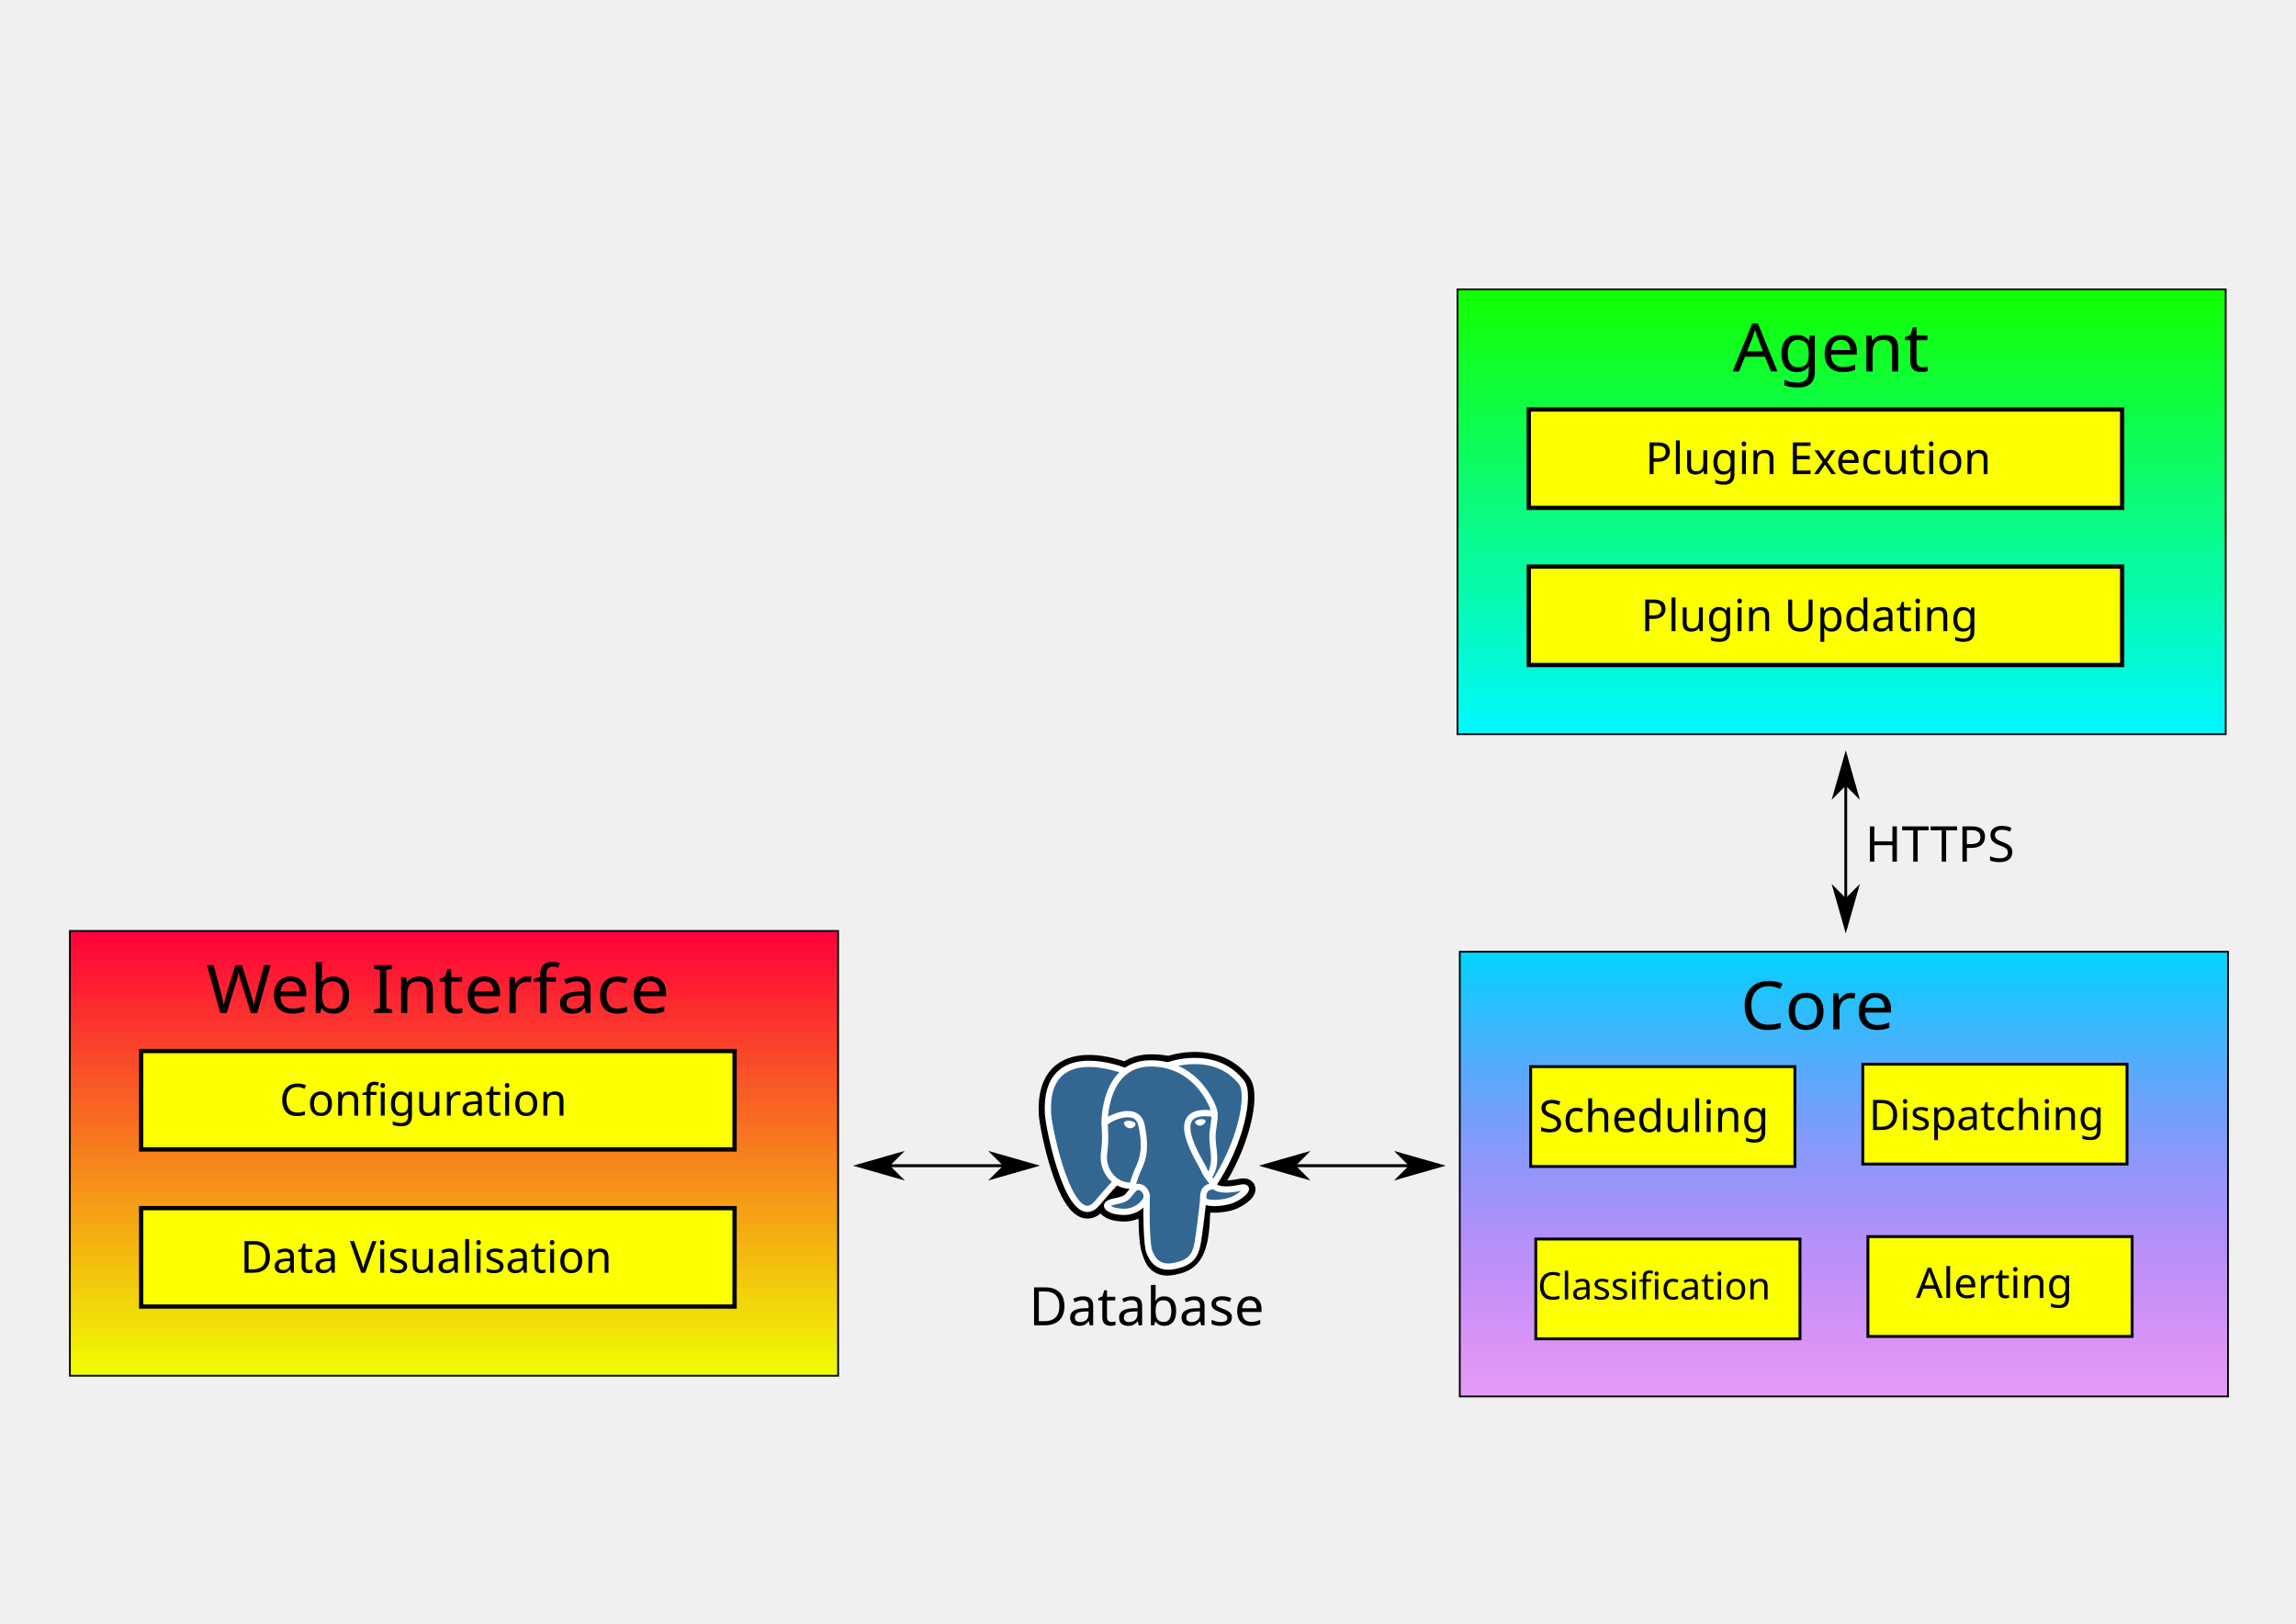
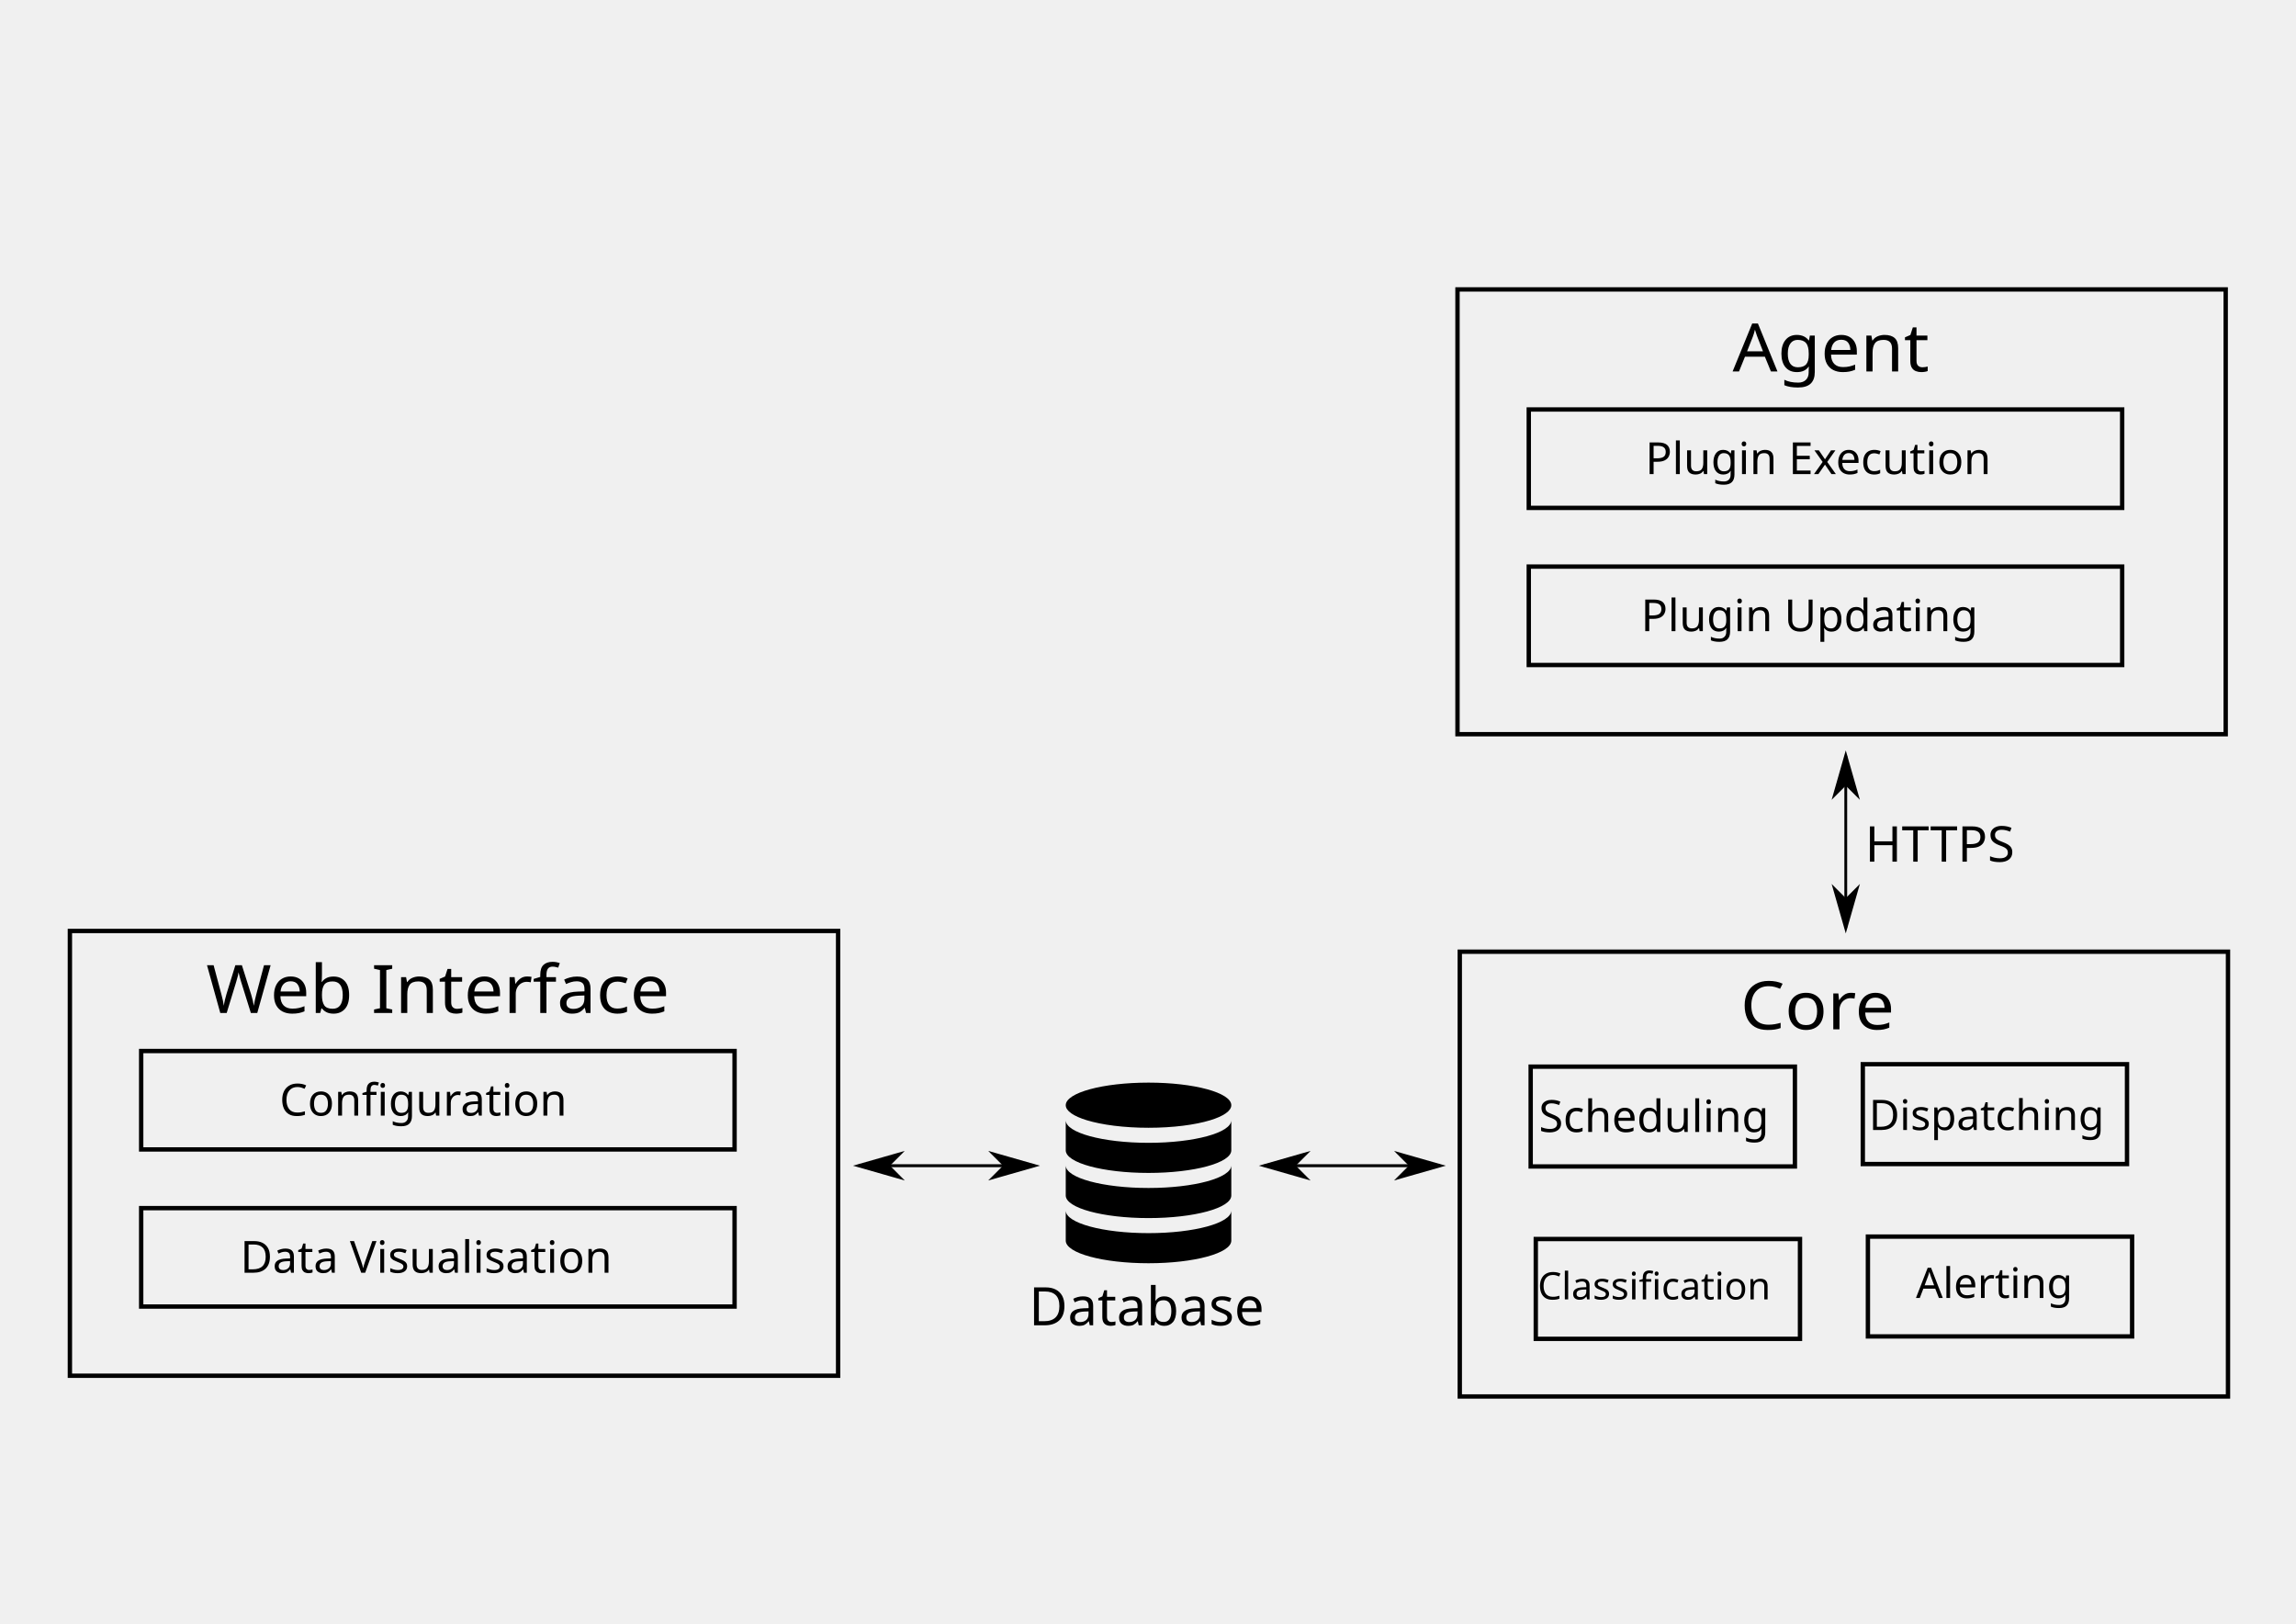
- <svg xmlns="http://www.w3.org/2000/svg" xmlns:ns1="http://www.openswatchbook.org/uri/2009/osb" xmlns:xlink="http://www.w3.org/1999/xlink" width="297mm" height="210mm" viewBox="0 0 1052.362 744.094" id="svg2" version="1.1">
+ <svg xmlns="http://www.w3.org/2000/svg" xmlns:ns1="http://www.openswatchbook.org/uri/2009/osb" width="297mm" height="210mm" viewBox="0 0 1052.362 744.094" id="svg2" version="1.1">
  <defs id="defs4">
    <marker style="overflow:visible;" id="marker15759" refX="0.0" refY="0.0" orient="auto">
      <path transform="scale(0.8) rotate(180) translate(12.5,0)" style="fill-rule:evenodd;stroke:#000000;stroke-width:1pt;stroke-opacity:1;fill:#000000;fill-opacity:1" d="M 0.0,0.0 L 5.0,-5.0 L -12.5,0.0 L 5.0,5.0 L 0.0,0.0 z " id="path15761" />
    </marker>
    <marker orient="auto" refY="0.0" refX="0.0" id="marker13493" style="overflow:visible">
      <path id="path13495" d="M 0.0,0.0 L 5.0,-5.0 L -12.5,0.0 L 5.0,5.0 L 0.0,0.0 z " style="fill-rule:evenodd;stroke:#000000;stroke-width:1pt;stroke-opacity:1;fill:#000000;fill-opacity:1" transform="scale(0.8) translate(12.5,0)" />
    </marker>
-     <linearGradient id="linearGradient10488">
-       <stop style="stop-color:#13ff00;stop-opacity:1" offset="0" id="stop10490" />
-       <stop style="stop-color:#00f8ff;stop-opacity:1" offset="1" id="stop10492" />
-     </linearGradient>
-     <linearGradient id="linearGradient10434">
-       <stop id="stop10436" offset="0" style="stop-color:#ff003a;stop-opacity:1" />
-       <stop id="stop10438" offset="1" style="stop-color:#efff00;stop-opacity:1" />
-     </linearGradient>
    <marker orient="auto" refY="0.0" refX="0.0" id="Arrow1Lend" style="overflow:visible;">
      <path id="path6085" d="M 0.0,0.0 L 5.0,-5.0 L -12.5,0.0 L 5.0,5.0 L 0.0,0.0 z " style="fill-rule:evenodd;stroke:#000000;stroke-width:1pt;stroke-opacity:1;fill:#000000;fill-opacity:1" transform="scale(0.8) rotate(180) translate(12.5,0)" />
    </marker>
    <marker orient="auto" refY="0.0" refX="0.0" id="Arrow2Lstart" style="overflow:visible">
      <path id="path6100" style="fill-rule:evenodd;stroke-width:0.625;stroke-linejoin:round;stroke:#000000;stroke-opacity:1;fill:#000000;fill-opacity:1" d="M 8.719,4.034 L -2.207,0.016 L 8.719,-4.002 C 6.973,-1.63 6.983,1.616 8.719,4.034 z " transform="scale(1.1) translate(1,0)" />
    </marker>
    <marker orient="auto" refY="0.0" refX="0.0" id="Arrow1Lstart" style="overflow:visible">
      <path id="path6082" d="M 0.0,0.0 L 5.0,-5.0 L -12.5,0.0 L 5.0,5.0 L 0.0,0.0 z " style="fill-rule:evenodd;stroke:#000000;stroke-width:1pt;stroke-opacity:1;fill:#000000;fill-opacity:1" transform="scale(0.8) translate(12.5,0)" />
    </marker>
-     <linearGradient id="linearGradient6001">
-       <stop style="stop-color:#00d4ff;stop-opacity:1" offset="0" id="stop6003" />
-       <stop style="stop-color:#d000ff;stop-opacity:0.351" offset="1" id="stop6005" />
-     </linearGradient>
    <linearGradient id="linearGradient5969" ns1:paint="solid">
      <stop style="stop-color:#000000;stop-opacity:1;" offset="0" id="stop5971" />
    </linearGradient>
    <linearGradient id="linearGradient5843" ns1:paint="solid">
      <stop style="stop-color:#0000ff;stop-opacity:1;" offset="0" id="stop5845" />
    </linearGradient>
-     <linearGradient xlink:href="#linearGradient6001" id="linearGradient6007" x1="460" y1="432.362" x2="460" y2="672.362" gradientUnits="userSpaceOnUse" gradientTransform="matrix(0.7654509,0,0,0.8492843,339.9421,377.204)" />
-     <linearGradient xlink:href="#linearGradient10434" id="linearGradient6007-6" x1="460" y1="432.362" x2="460" y2="672.362" gradientUnits="userSpaceOnUse" gradientTransform="matrix(0.7654509,0,0,0.8492843,-297.1089,367.7015)" />
    <marker orient="auto" refY="0" refX="0" id="Arrow1Lstart-5" style="overflow:visible">
      <path id="path6082-8" d="M 0,0 5,-5 -12.5,0 5,5 0,0 Z" style="fill:#000000;fill-opacity:1;fill-rule:evenodd;stroke:#000000;stroke-width:1pt;stroke-opacity:1" transform="matrix(0.8,0,0,0.8,10,0)" />
    </marker>
    <marker orient="auto" refY="0" refX="0" id="Arrow1Lend-7" style="overflow:visible">
      <path id="path6085-6" d="M 0,0 5,-5 -12.5,0 5,5 0,0 Z" style="fill:#000000;fill-opacity:1;fill-rule:evenodd;stroke:#000000;stroke-width:1pt;stroke-opacity:1" transform="matrix(-0.8,0,0,-0.8,-10,0)" />
    </marker>
-     <linearGradient xlink:href="#linearGradient10488" id="linearGradient6007-6-2" x1="460" y1="432.362" x2="460" y2="672.362" gradientUnits="userSpaceOnUse" gradientTransform="matrix(0.7654509,0,0,0.8492843,338.8911,73.70145)" />
    <marker orient="auto" refY="0" refX="0" id="Arrow1Lstart-7" style="overflow:visible">
      <path id="path6082-2" d="M 0,0 5,-5 -12.5,0 5,5 0,0 Z" style="fill:#000000;fill-opacity:1;fill-rule:evenodd;stroke:#000000;stroke-width:1pt;stroke-opacity:1" transform="matrix(0.8,0,0,0.8,10,0)" />
    </marker>
    <marker orient="auto" refY="0" refX="0" id="Arrow1Lend-1" style="overflow:visible">
      <path id="path6085-7" d="M 0,0 5,-5 -12.5,0 5,5 0,0 Z" style="fill:#000000;fill-opacity:1;fill-rule:evenodd;stroke:#000000;stroke-width:1pt;stroke-opacity:1" transform="matrix(-0.8,0,0,-0.8,-10,0)" />
    </marker>
  </defs>
  <g id="layer1" transform="translate(0,-308.2677)">
-     <g id="g3579" transform="matrix(0.2301623,0,0,0.2301623,475.9358,790.3272)">
-       <g style="clip-rule:nonzero;fill-rule:nonzero;stroke:#000000;stroke-miterlimit:4" id="orginal" />
-       <g style="clip-rule:nonzero;fill:none;fill-rule:nonzero;stroke:#ffffff;stroke-width:12.465;stroke-linecap:round;stroke-linejoin:round;stroke-miterlimit:4" id="Layer_x0020_3">
-         <path id="path3549" d="m 323.205,324.227 c 2.833,-23.601 1.984,-27.062 19.563,-23.239 l 4.463,0.392 c 13.517,0.615 31.199,-2.174 41.587,-7 22.362,-10.376 35.622,-27.7 13.572,-23.148 -50.297,10.376 -53.755,-6.655 -53.755,-6.655 C 401.746,185.774 423.948,85.741 404.784,61.255 352.514,-5.534 262.036,26.049 260.522,26.869 l -0.482,0.089 c -9.938,-2.062 -21.06,-3.294 -33.554,-3.496 -22.761,-0.374 -40.032,5.967 -53.133,15.904 0,0 -161.408,-66.498 -153.899,83.628 1.597,31.936 45.777,241.655 98.47,178.31 19.259,-23.163 37.871,-42.748 37.871,-42.748 9.242,6.14 20.307,9.272 31.912,8.147 l 0.897,-0.765 c -0.281,2.876 -0.157,5.689 0.359,9.019 -13.572,15.167 -9.584,17.83 -36.723,23.416 -27.457,5.659 -11.326,15.734 -0.797,18.367 12.768,3.193 42.305,7.716 62.268,-20.224 l -0.795,3.188 c 5.325,4.26 4.965,30.619 5.72,49.452 0.756,18.834 2.017,36.409 5.856,46.771 3.839,10.36 8.369,37.05 44.036,29.406 29.809,-6.388 52.6,-15.582 54.677,-101.107" style="fill:#000000;stroke:#000000;stroke-width:37.395;stroke-linecap:butt;stroke-linejoin:miter" />
-         <path id="path3551" d="m 402.395,271.23 c -50.302,10.376 -53.76,-6.655 -53.76,-6.655 53.111,-78.808 75.313,-178.843 56.153,-203.326 -52.27,-66.785 -142.752,-35.2 -144.262,-34.38 l -0.486,0.087 c -9.938,-2.063 -21.06,-3.292 -33.56,-3.496 -22.761,-0.373 -40.026,5.967 -53.127,15.902 0,0 -161.411,-66.495 -153.904,83.63 1.597,31.938 45.776,241.657 98.471,178.312 19.26,-23.163 37.869,-42.748 37.869,-42.748 9.243,6.14 20.308,9.272 31.908,8.147 l 0.901,-0.765 c -0.28,2.876 -0.152,5.689 0.361,9.019 -13.575,15.167 -9.586,17.83 -36.723,23.416 -27.459,5.659 -11.328,15.734 -0.796,18.367 12.768,3.193 42.307,7.716 62.266,-20.224 l -0.796,3.188 c 5.319,4.26 9.054,27.711 8.428,48.969 -0.626,21.259 -1.044,35.854 3.147,47.254 4.191,11.4 8.368,37.05 44.042,29.406 29.809,-6.388 45.256,-22.942 47.405,-50.555 1.525,-19.631 4.976,-16.729 5.194,-34.28 l 2.768,-8.309 c 3.192,-26.611 0.507,-35.196 18.872,-31.203 l 4.463,0.392 c 13.517,0.615 31.208,-2.174 41.591,-7 22.358,-10.376 35.618,-27.7 13.573,-23.148 z" style="fill:#336791;stroke:none" />
-         <path id="path3553" d="m 215.866,286.484 c -1.385,49.516 0.348,99.377 5.193,111.495 4.848,12.118 15.223,35.688 50.9,28.045 29.806,-6.39 40.651,-18.756 45.357,-46.051 3.466,-20.082 10.148,-75.854 11.005,-87.281" />
-         <path id="path3555" d="m 173.104,38.256 c 0,0 -161.521,-66.016 -154.012,84.109 1.597,31.938 45.779,241.664 98.473,178.316 19.256,-23.166 36.671,-41.335 36.671,-41.335" />
-         <path id="path3557" d="m 260.349,26.207 c -5.591,1.753 89.848,-34.889 144.087,34.417 19.159,24.484 -3.043,124.519 -56.153,203.329" />
-         <path id="path3559" d="m 348.282,263.953 c 0,0 3.461,17.036 53.764,6.653 22.04,-4.552 8.776,12.774 -13.577,23.155 -18.345,8.514 -59.474,10.696 -60.146,-1.069 -1.729,-30.355 21.647,-21.133 19.96,-28.739 -1.525,-6.85 -11.979,-13.573 -18.894,-30.338 -6.037,-14.633 -82.796,-126.849 21.287,-110.183 3.813,-0.789 -27.146,-99.002 -124.553,-100.599 -97.385,-1.597 -94.19,119.762 -94.19,119.762" style="stroke-linejoin:bevel" />
-         <path id="path3561" d="m 188.604,274.334 c -13.577,15.166 -9.584,17.829 -36.723,23.417 -27.459,5.66 -11.326,15.733 -0.797,18.365 12.768,3.195 42.307,7.718 62.266,-20.229 6.078,-8.509 -0.036,-22.086 -8.385,-25.547 -4.034,-1.671 -9.428,-3.765 -16.361,3.994 z" />
-         <path id="path3563" d="m 187.715,274.069 c -1.368,-8.917 2.93,-19.528 7.536,-31.942 6.922,-18.626 22.893,-37.255 10.117,-96.339 -9.523,-44.029 -73.396,-9.163 -73.436,-3.193 -0.039,5.968 2.889,30.26 -1.067,58.548 -5.162,36.913 23.488,68.132 56.479,64.938" />
-         <path id="path3565" d="m 172.517,141.7 c -0.288,2.039 3.733,7.48 8.976,8.207 5.234,0.73 9.714,-3.522 9.998,-5.559 0.284,-2.039 -3.732,-4.285 -8.977,-5.015 -5.237,-0.731 -9.719,0.333 -9.996,2.367 z" style="fill:#ffffff;stroke-width:4.155;stroke-linecap:butt;stroke-linejoin:miter" />
-         <path id="path3567" d="m 331.941,137.543 c 0.284,2.039 -3.732,7.48 -8.976,8.207 -5.238,0.73 -9.718,-3.522 -10.005,-5.559 -0.277,-2.039 3.74,-4.285 8.979,-5.015 5.239,-0.73 9.718,0.333 10.002,2.368 z" style="fill:#ffffff;stroke-width:2.078;stroke-linecap:butt;stroke-linejoin:miter" />
-         <path id="path3569" d="m 350.676,123.432 c 0.863,15.994 -3.445,26.888 -3.988,43.914 -0.804,24.748 11.799,53.074 -7.191,81.435" />
-         <path id="path3571" d="M 0,60.232" style="stroke-width:3" />
-       </g>
-     </g>
    <text xml:space="preserve" style="font-style:normal;font-weight:normal;font-size:24.337px;line-height:125%;font-family:sans-serif;letter-spacing:0px;word-spacing:0px;fill:#000000;fill-opacity:1;stroke:none;stroke-width:1px;stroke-linecap:butt;stroke-linejoin:miter;stroke-opacity:1" x="471.598" y="915.614" id="text3595">
      <tspan id="tspan3597" x="471.598" y="915.614">Database</tspan>
    </text>
-     <rect style="fill:url(#linearGradient6007);fill-opacity:1;fill-rule:evenodd;stroke:#000000;stroke-width:0.806;stroke-opacity:1" id="rect5999" width="352.107" height="203.828" x="669.086" y="744.402" />
+     <rect style="fill:none;fill-opacity:1;fill-rule:evenodd;stroke:#000000;stroke-width:2;stroke-opacity:1;stroke-miterlimit:4;stroke-dasharray:none" id="rect5999" width="352.107" height="203.828" x="669.086" y="744.402" />
    <text xml:space="preserve" style="font-style:normal;font-weight:normal;font-size:31.425px;line-height:125%;font-family:sans-serif;letter-spacing:0px;word-spacing:0px;fill:#000000;fill-opacity:1;stroke:none;stroke-width:1px;stroke-linecap:butt;stroke-linejoin:miter;stroke-opacity:1" x="778.037" y="799.675" id="text6009" transform="scale(1.025261,0.9753614)">
      <tspan id="tspan6011" x="778.037" y="799.675">Core</tspan>
    </text>
-     <rect style="fill:#fbff00;fill-opacity:1;fill-rule:evenodd;stroke:#000000;stroke-width:1.316;stroke-opacity:1" id="rect6013" width="121.101" height="45.745" x="701.579" y="797.078" />
+     <rect style="fill:none;fill-opacity:1;fill-rule:evenodd;stroke:#000000;stroke-width:2;stroke-opacity:1;stroke-miterlimit:4;stroke-dasharray:none" id="rect6013" width="121.101" height="45.745" x="701.579" y="797.078" />
    <text xml:space="preserve" style="font-style:normal;font-weight:normal;font-size:20.317px;line-height:125%;font-family:sans-serif;letter-spacing:0px;word-spacing:0px;fill:#000000;fill-opacity:1;stroke:none;stroke-width:1px;stroke-linecap:butt;stroke-linejoin:miter;stroke-opacity:1" x="705.318" y="827.007" id="text6015">
      <tspan id="tspan6017" x="705.318" y="827.007">Scheduling</tspan>
    </text>
-     <rect style="fill:#fbff00;fill-opacity:1;fill-rule:evenodd;stroke:#000000;stroke-width:1.316;stroke-opacity:1" id="rect6013-6" width="121.101" height="45.745" x="853.808" y="795.967" />
+     <rect style="fill:none;fill-opacity:1;fill-rule:evenodd;stroke:#000000;stroke-width:2;stroke-opacity:1;stroke-miterlimit:4;stroke-dasharray:none" id="rect6013-6" width="121.101" height="45.745" x="853.808" y="795.967" />
    <text xml:space="preserve" style="font-style:normal;font-weight:normal;font-size:19.274px;line-height:125%;font-family:sans-serif;letter-spacing:0px;word-spacing:0px;fill:#000000;fill-opacity:1;stroke:none;stroke-width:1px;stroke-linecap:butt;stroke-linejoin:miter;stroke-opacity:1" x="856.638" y="826.112" id="text6015-0">
      <tspan id="tspan6017-0" x="856.638" y="826.112">Dispatching</tspan>
    </text>
-     <rect style="fill:#fbff00;fill-opacity:1;fill-rule:evenodd;stroke:#000000;stroke-width:1.316;stroke-opacity:1" id="rect6013-1" width="121.101" height="45.745" x="703.919" y="876.073" />
+     <rect style="fill:none;fill-opacity:1;fill-rule:evenodd;stroke:#000000;stroke-width:2;stroke-opacity:1;stroke-miterlimit:4;stroke-dasharray:none" id="rect6013-1" width="121.101" height="45.745" x="703.919" y="876.073" />
    <text xml:space="preserve" style="font-style:normal;font-weight:normal;font-size:17.355px;line-height:125%;font-family:sans-serif;letter-spacing:0px;word-spacing:0px;fill:#000000;fill-opacity:1;stroke:none;stroke-width:1px;stroke-linecap:butt;stroke-linejoin:miter;stroke-opacity:1" x="704.794" y="903.751" id="text6015-5">
      <tspan id="tspan6017-3" x="704.794" y="903.751">Classification</tspan>
    </text>
-     <rect style="fill:#fbff00;fill-opacity:1;fill-rule:evenodd;stroke:#000000;stroke-width:1.316;stroke-opacity:1" id="rect6013-6-7" width="121.101" height="45.745" x="856.148" y="874.962" />
+     <rect style="fill:none;fill-opacity:1;fill-rule:evenodd;stroke:#000000;stroke-width:2;stroke-opacity:1;stroke-miterlimit:4;stroke-dasharray:none" id="rect6013-6-7" width="121.101" height="45.745" x="856.148" y="874.962" />
    <text xml:space="preserve" style="font-style:normal;font-weight:normal;font-size:19.274px;line-height:125%;font-family:sans-serif;letter-spacing:0px;word-spacing:0px;fill:#000000;fill-opacity:1;stroke:none;stroke-width:1px;stroke-linecap:butt;stroke-linejoin:miter;stroke-opacity:1" x="878.171" y="903.087" id="text6015-0-3">
      <tspan id="tspan6017-0-7" x="878.171" y="903.087">Alerting</tspan>
    </text>
    <path style="fill:none;fill-rule:evenodd;stroke:#000000;stroke-width:1.335;stroke-linecap:butt;stroke-linejoin:miter;stroke-miterlimit:4;stroke-dasharray:none;stroke-opacity:1;marker-start:url(#Arrow1Lstart);marker-end:url(#Arrow1Lend)" d="m 579.569,842.471 c 80.512,0 80.512,0 80.512,0 l 0,0" id="path6076" />
-     <rect style="fill:url(#linearGradient6007-6);fill-opacity:1;fill-rule:evenodd;stroke:#000000;stroke-width:0.806;stroke-opacity:1" id="rect5999-4" width="352.107" height="203.828" x="32.035" y="734.9" />
+     <rect style="fill:none;fill-opacity:1;fill-rule:evenodd;stroke:#000000;stroke-width:2;stroke-opacity:1;stroke-miterlimit:4;stroke-dasharray:none" id="rect5999-4" width="352.107" height="203.828" x="32.035" y="734.9" />
    <text xml:space="preserve" style="font-style:normal;font-weight:normal;font-size:31.425px;line-height:125%;font-family:sans-serif;letter-spacing:0px;word-spacing:0px;fill:#000000;fill-opacity:1;stroke:none;stroke-width:1px;stroke-linecap:butt;stroke-linejoin:miter;stroke-opacity:1" x="92.169" y="792.003" id="text6009-6" transform="scale(1.025261,0.9753614)">
      <tspan id="tspan6011-3" x="92.169" y="792.003">Web Interface</tspan>
    </text>
-     <rect style="fill:#fbff00;fill-opacity:1;fill-rule:evenodd;stroke:#000000;stroke-width:1.958;stroke-opacity:1" id="rect6013-8" width="271.981" height="45.103" x="64.707" y="789.917" />
+     <rect style="fill:none;fill-opacity:1;fill-rule:evenodd;stroke:#000000;stroke-width:2;stroke-opacity:1;stroke-miterlimit:4;stroke-dasharray:none" id="rect6013-8" width="271.981" height="45.103" x="64.707" y="789.917" />
    <text xml:space="preserve" style="font-style:normal;font-weight:normal;font-size:20.317px;line-height:125%;font-family:sans-serif;letter-spacing:0px;word-spacing:0px;fill:#000000;fill-opacity:1;stroke:none;stroke-width:1px;stroke-linecap:butt;stroke-linejoin:miter;stroke-opacity:1" x="128.125" y="819.525" id="text6015-9">
      <tspan id="tspan6017-1" x="128.125" y="819.525">Configuration</tspan>
    </text>
-     <rect style="fill:#fbff00;fill-opacity:1;fill-rule:evenodd;stroke:#000000;stroke-width:1.958;stroke-opacity:1" id="rect6013-8-5" width="271.981" height="45.103" x="64.707" y="861.917" />
+     <rect style="fill:none;fill-opacity:1;fill-rule:evenodd;stroke:#000000;stroke-width:2;stroke-opacity:1;stroke-miterlimit:4;stroke-dasharray:none" id="rect6013-8-5" width="271.981" height="45.103" x="64.707" y="861.917" />
    <text xml:space="preserve" style="font-style:normal;font-weight:normal;font-size:20.317px;line-height:125%;font-family:sans-serif;letter-spacing:0px;word-spacing:0px;fill:#000000;fill-opacity:1;stroke:none;stroke-width:1px;stroke-linecap:butt;stroke-linejoin:miter;stroke-opacity:1" x="110.125" y="891.525" id="text6015-9-9">
      <tspan id="tspan6017-1-5" x="110.125" y="891.525">Data Visualisation</tspan>
    </text>
    <path style="fill:none;fill-rule:evenodd;stroke:#000000;stroke-width:1.335;stroke-linecap:butt;stroke-linejoin:miter;stroke-miterlimit:4;stroke-dasharray:none;stroke-opacity:1;marker-start:url(#Arrow1Lstart-5);marker-end:url(#Arrow1Lend-7)" d="m 393.569,842.471 c 80.512,0 80.512,0 80.512,0 l 0,0" id="path6076-9" />
-     <rect style="fill:url(#linearGradient6007-6-2);fill-opacity:1;fill-rule:evenodd;stroke:#000000;stroke-width:0.806;stroke-opacity:1" id="rect5999-4-6" width="352.107" height="203.828" x="668.035" y="440.9" />
+     <rect style="fill:none;fill-opacity:1;fill-rule:evenodd;stroke:#000000;stroke-width:2;stroke-opacity:1;stroke-miterlimit:4;stroke-dasharray:none" id="rect5999-4-6" width="352.107" height="203.828" x="668.035" y="440.9" />
    <text xml:space="preserve" style="font-style:normal;font-weight:normal;font-size:31.425px;line-height:125%;font-family:sans-serif;letter-spacing:0px;word-spacing:0px;fill:#000000;fill-opacity:1;stroke:none;stroke-width:1px;stroke-linecap:butt;stroke-linejoin:miter;stroke-opacity:1" x="774.571" y="490.575" id="text6009-6-0" transform="scale(1.025261,0.9753614)">
      <tspan id="tspan6011-3-7" x="774.571" y="490.575">Agent</tspan>
    </text>
-     <rect style="fill:#fbff00;fill-opacity:1;fill-rule:evenodd;stroke:#000000;stroke-width:1.958;stroke-opacity:1" id="rect6013-8-7" width="271.981" height="45.103" x="700.707" y="495.917" />
+     <rect style="fill:none;fill-opacity:1;fill-rule:evenodd;stroke:#000000;stroke-width:2;stroke-opacity:1;stroke-miterlimit:4;stroke-dasharray:none" id="rect6013-8-7" width="271.981" height="45.103" x="700.707" y="495.917" />
    <text xml:space="preserve" style="font-style:normal;font-weight:normal;font-size:20.317px;line-height:125%;font-family:sans-serif;letter-spacing:0px;word-spacing:0px;fill:#000000;fill-opacity:1;stroke:none;stroke-width:1px;stroke-linecap:butt;stroke-linejoin:miter;stroke-opacity:1" x="754.125" y="525.525" id="text6015-9-6">
      <tspan id="tspan6017-1-2" x="754.125" y="525.525">Plugin Execution</tspan>
    </text>
-     <rect style="fill:#fbff00;fill-opacity:1;fill-rule:evenodd;stroke:#000000;stroke-width:1.958;stroke-opacity:1" id="rect6013-8-5-6" width="271.981" height="45.103" x="700.707" y="567.917" />
+     <rect style="fill:none;fill-opacity:1;fill-rule:evenodd;stroke:#000000;stroke-width:2;stroke-opacity:1;stroke-miterlimit:4;stroke-dasharray:none" id="rect6013-8-5-6" width="271.981" height="45.103" x="700.707" y="567.917" />
    <text xml:space="preserve" style="font-style:normal;font-weight:normal;font-size:20.317px;line-height:125%;font-family:sans-serif;letter-spacing:0px;word-spacing:0px;fill:#000000;fill-opacity:1;stroke:none;stroke-width:1px;stroke-linecap:butt;stroke-linejoin:miter;stroke-opacity:1" x="752.125" y="597.525" id="text6015-9-9-1">
      <tspan id="tspan6017-1-5-0" x="752.125" y="597.525">Plugin Updating</tspan>
    </text>
    <path style="fill:none;fill-rule:evenodd;stroke:#000000;stroke-width:1.275;stroke-linecap:butt;stroke-linejoin:miter;stroke-miterlimit:4;stroke-dasharray:none;stroke-opacity:1;marker-start:url(#Arrow1Lstart-7);marker-end:url(#marker15759)" d="m 845.998,654.62 0,73.396 0,5.525" id="path6076-7" />
    <text xml:space="preserve" style="font-style:normal;font-weight:normal;font-size:22.638px;line-height:125%;font-family:sans-serif;letter-spacing:0px;word-spacing:0px;fill:#000000;fill-opacity:1;stroke:none;stroke-width:1px;stroke-linecap:butt;stroke-linejoin:miter;stroke-opacity:1" x="854.872" y="703.141" id="text17095">
      <tspan id="tspan17097" x="854.872" y="703.141">HTTPS</tspan>
    </text>
+     <path id="path5204" d="m 526.421,804.398 c 20.954,0 37.938,4.632 37.938,10.347 0,2.651 -3.65,5.067 -9.658,6.898 -6.948,2.118 -17.044,3.449 -28.28,3.449 -11.236,0 -21.331,-1.332 -28.279,-3.449 -6.008,-1.831 -9.66,-4.247 -9.66,-6.898 0,-5.715 16.985,-10.347 37.939,-10.347 z m 37.938,72.429 c 0,5.714 -16.984,10.347 -37.938,10.347 -20.954,1.5e-4 -37.939,-4.633 -37.939,-10.347 l 0,-13.798 c 0,5.716 16.985,10.347 37.939,10.347 20.954,0 37.938,-4.631 37.938,-10.347 l 0,13.798 z m 0,-20.694 c 0,5.714 -16.984,10.347 -37.938,10.347 -20.954,0 -37.939,-4.633 -37.939,-10.347 l 0,-13.796 c 0,5.715 16.985,10.346 37.939,10.346 20.954,0 37.938,-4.631 37.938,-10.346 l 0,13.796 z m 0,-20.694 c 0,5.714 -16.984,10.347 -37.938,10.347 -20.954,0 -37.939,-4.633 -37.939,-10.347 l 0,-13.796 c 0,5.715 16.985,10.347 37.939,10.347 20.954,0 37.938,-4.632 37.938,-10.347 l 0,13.796 z" />
  </g>
</svg>
